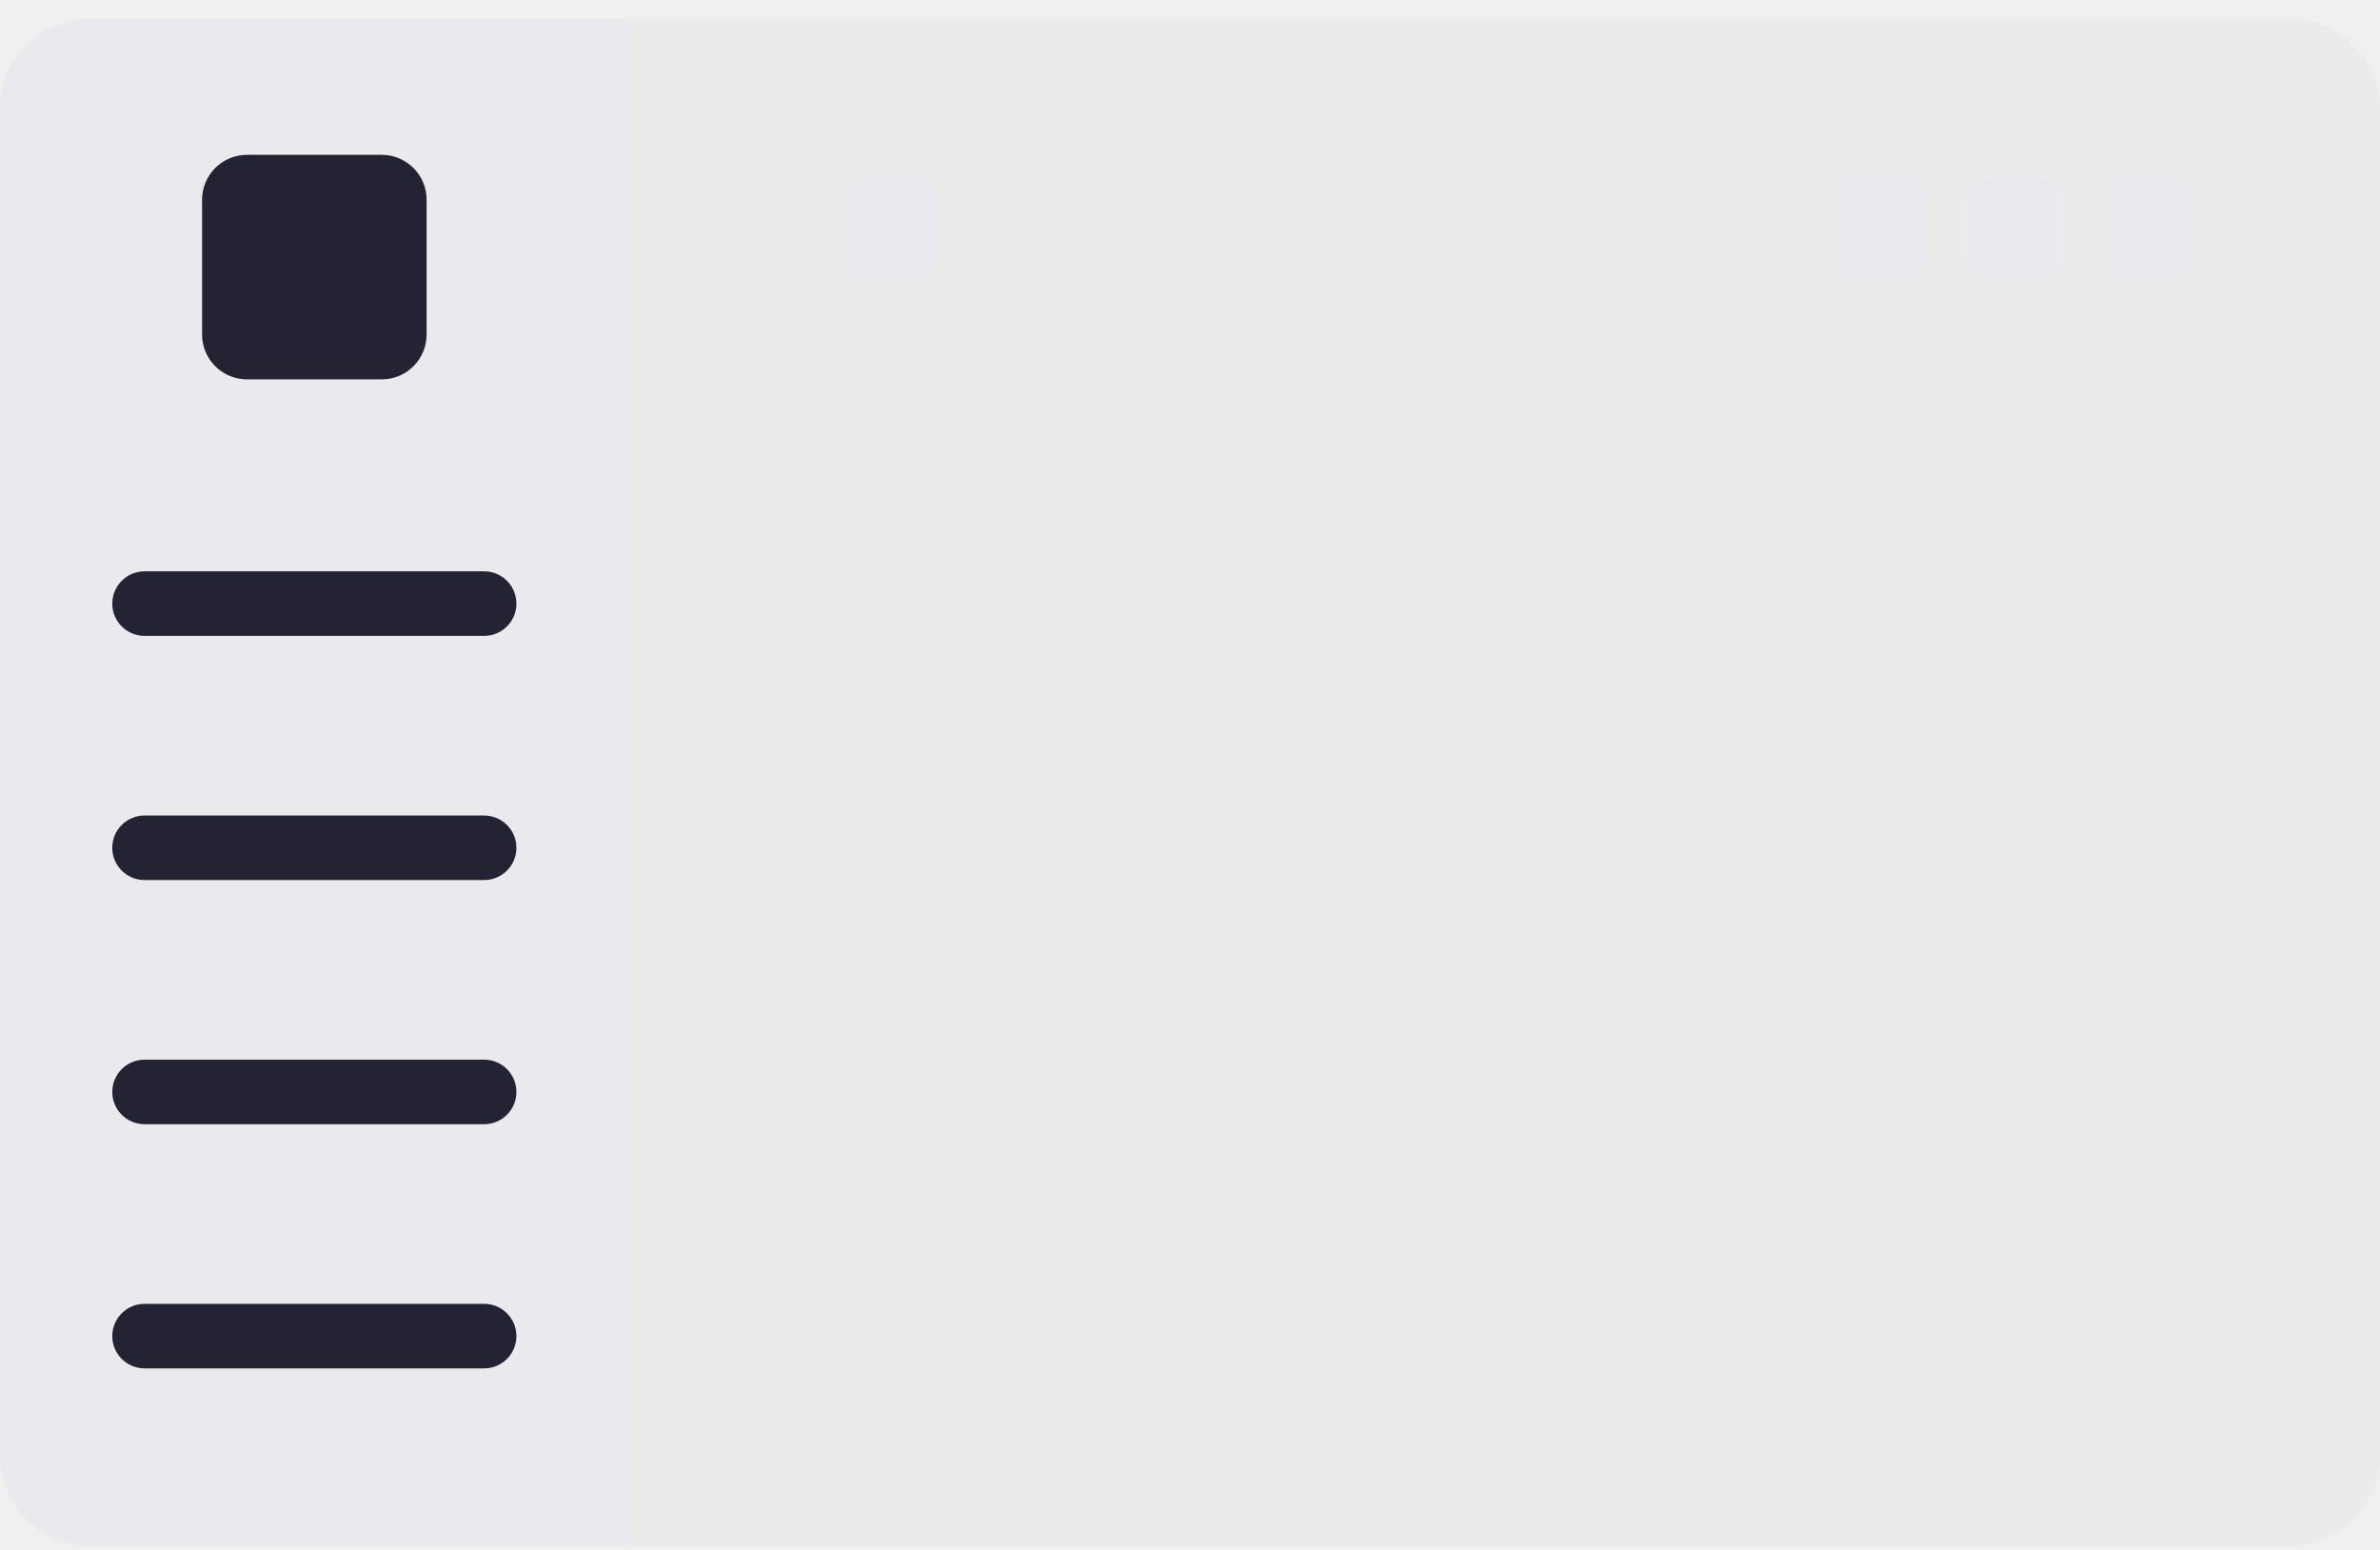
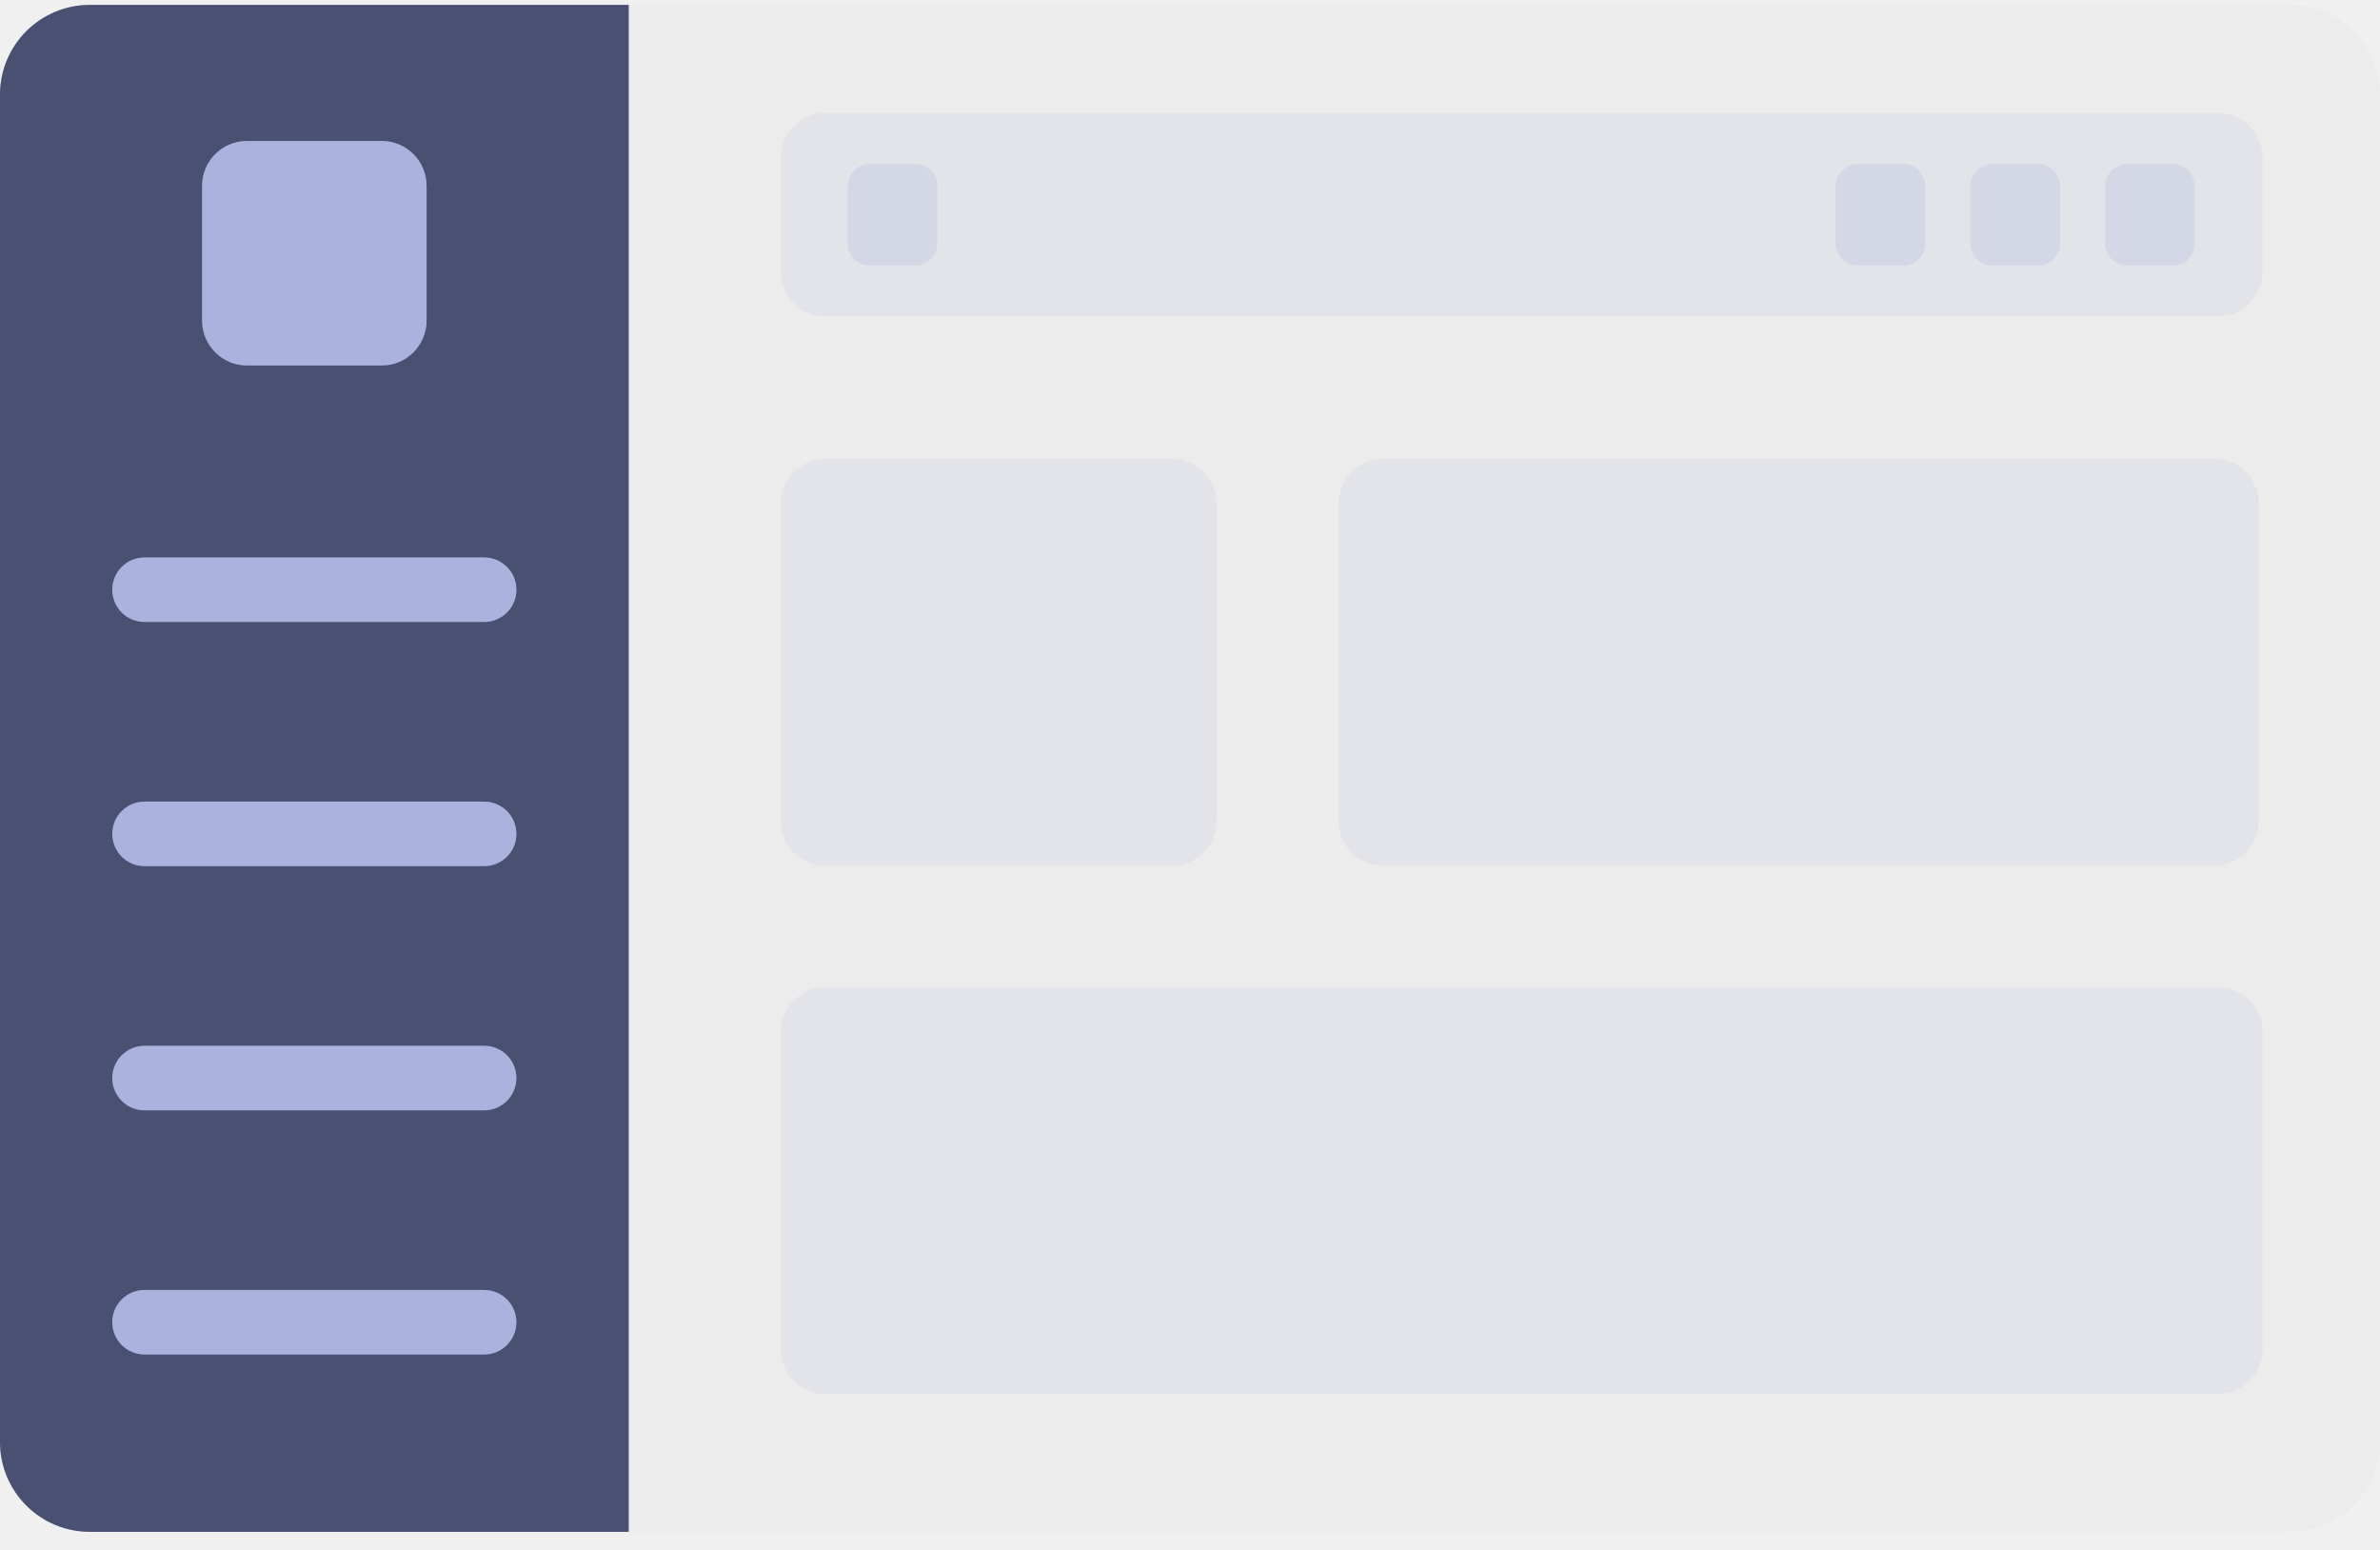
<svg xmlns="http://www.w3.org/2000/svg" width="106" height="69" viewBox="0 0 106 69" fill="none">
-   <rect y="0.836" width="106" height="68" rx="4" fill="#2E263D" fill-opacity="0.02" />
-   <path d="M0 4.836C0 2.627 1.791 0.836 4 0.836H28V68.836H4C1.791 68.836 0 67.045 0 64.836V4.836Z" fill="#E6E6F1" fill-opacity="0.3" />
-   <rect x="5" y="25.444" width="18" height="2.874" rx="1.437" fill="#232333" />
-   <rect x="9" y="6.895" width="10" height="10" rx="2" fill="#232333" />
-   <rect x="5" y="36.318" width="18" height="2.874" rx="1.437" fill="#232333" />
-   <rect x="5" y="47.191" width="18" height="2.874" rx="1.437" fill="#232333" />
-   <rect x="5" y="58.065" width="18" height="2.874" rx="1.437" fill="#232333" />
-   <rect x="34.772" y="5.649" width="66" height="9.067" rx="2" fill="#E6E6F1" fill-opacity="0.08" />
-   <rect x="37.752" y="7.916" width="4" height="4.533" rx="1" fill="#E6E6F1" fill-opacity="0.3" />
-   <rect x="81.754" y="7.916" width="4" height="4.533" rx="1" fill="#E6E6F1" fill-opacity="0.3" />
-   <rect x="87.752" y="7.916" width="4" height="4.533" rx="1" fill="#E6E6F1" fill-opacity="0.3" />
-   <rect x="93.752" y="7.916" width="4" height="4.533" rx="1" fill="#E6E6F1" fill-opacity="0.3" />
-   <rect x="59.609" y="21.044" width="41" height="18.133" rx="2" fill="#E6E6F1" fill-opacity="0.08" />
-   <rect x="34.772" y="21.044" width="19.412" height="18.133" rx="2" fill="#E6E6F1" fill-opacity="0.08" />
-   <rect x="34.772" y="44.577" width="66" height="18.133" rx="2" fill="#E6E6F1" fill-opacity="0.08" />
+   <rect y="0.218" width="106" height="68" rx="4" fill="#4B465C" fill-opacity="0.02" />
+   <path d="M0 4.218C0 2.009 1.791 0.218 4 0.218H28V68.218H4C1.791 68.218 0 66.427 0 64.218V4.218Z" fill="#8692D0" />
+   <path d="M0 4.218C0 2.009 1.791 0.218 4 0.218H28V68.218H4C1.791 68.218 0 66.427 0 64.218V4.218Z" fill="black" fill-opacity="0.45" />
+   <rect x="5" y="24.825" width="18" height="2.874" rx="1.437" fill="#8692D0" />
+   <rect x="5" y="24.825" width="18" height="2.874" rx="1.437" fill="white" fill-opacity="0.3" />
+   <rect x="9" y="6.277" width="10" height="10" rx="2" fill="#8692D0" />
+   <rect x="9" y="6.277" width="10" height="10" rx="2" fill="white" fill-opacity="0.3" />
+   <rect x="5" y="35.699" width="18" height="2.874" rx="1.437" fill="#8692D0" />
+   <rect x="5" y="35.699" width="18" height="2.874" rx="1.437" fill="white" fill-opacity="0.3" />
+   <rect x="5" y="46.573" width="18" height="2.874" rx="1.437" fill="#8692D0" />
+   <rect x="5" y="46.573" width="18" height="2.874" rx="1.437" fill="white" fill-opacity="0.3" />
+   <rect x="5" y="57.447" width="18" height="2.874" rx="1.437" fill="#8692D0" />
+   <rect x="5" y="57.447" width="18" height="2.874" rx="1.437" fill="white" fill-opacity="0.3" />
+   <rect x="34.772" y="5.031" width="66" height="9.067" rx="2" fill="#8692D0" fill-opacity="0.08" />
+   <rect x="37.752" y="7.298" width="4" height="4.533" rx="1" fill="#8692D0" fill-opacity="0.16" />
+   <rect x="81.752" y="7.298" width="4" height="4.533" rx="1" fill="#8692D0" fill-opacity="0.16" />
+   <rect x="87.752" y="7.298" width="4" height="4.533" rx="1" fill="#8692D0" fill-opacity="0.16" />
+   <rect x="93.752" y="7.298" width="4" height="4.533" rx="1" fill="#8692D0" fill-opacity="0.16" />
+   <rect x="59.609" y="20.425" width="41" height="18.133" rx="2" fill="#8692D0" fill-opacity="0.08" />
+   <rect x="34.772" y="20.425" width="19.412" height="18.133" rx="2" fill="#8692D0" fill-opacity="0.08" />
+   <rect x="34.772" y="43.959" width="66" height="18.133" rx="2" fill="#8692D0" fill-opacity="0.08" />
</svg>
